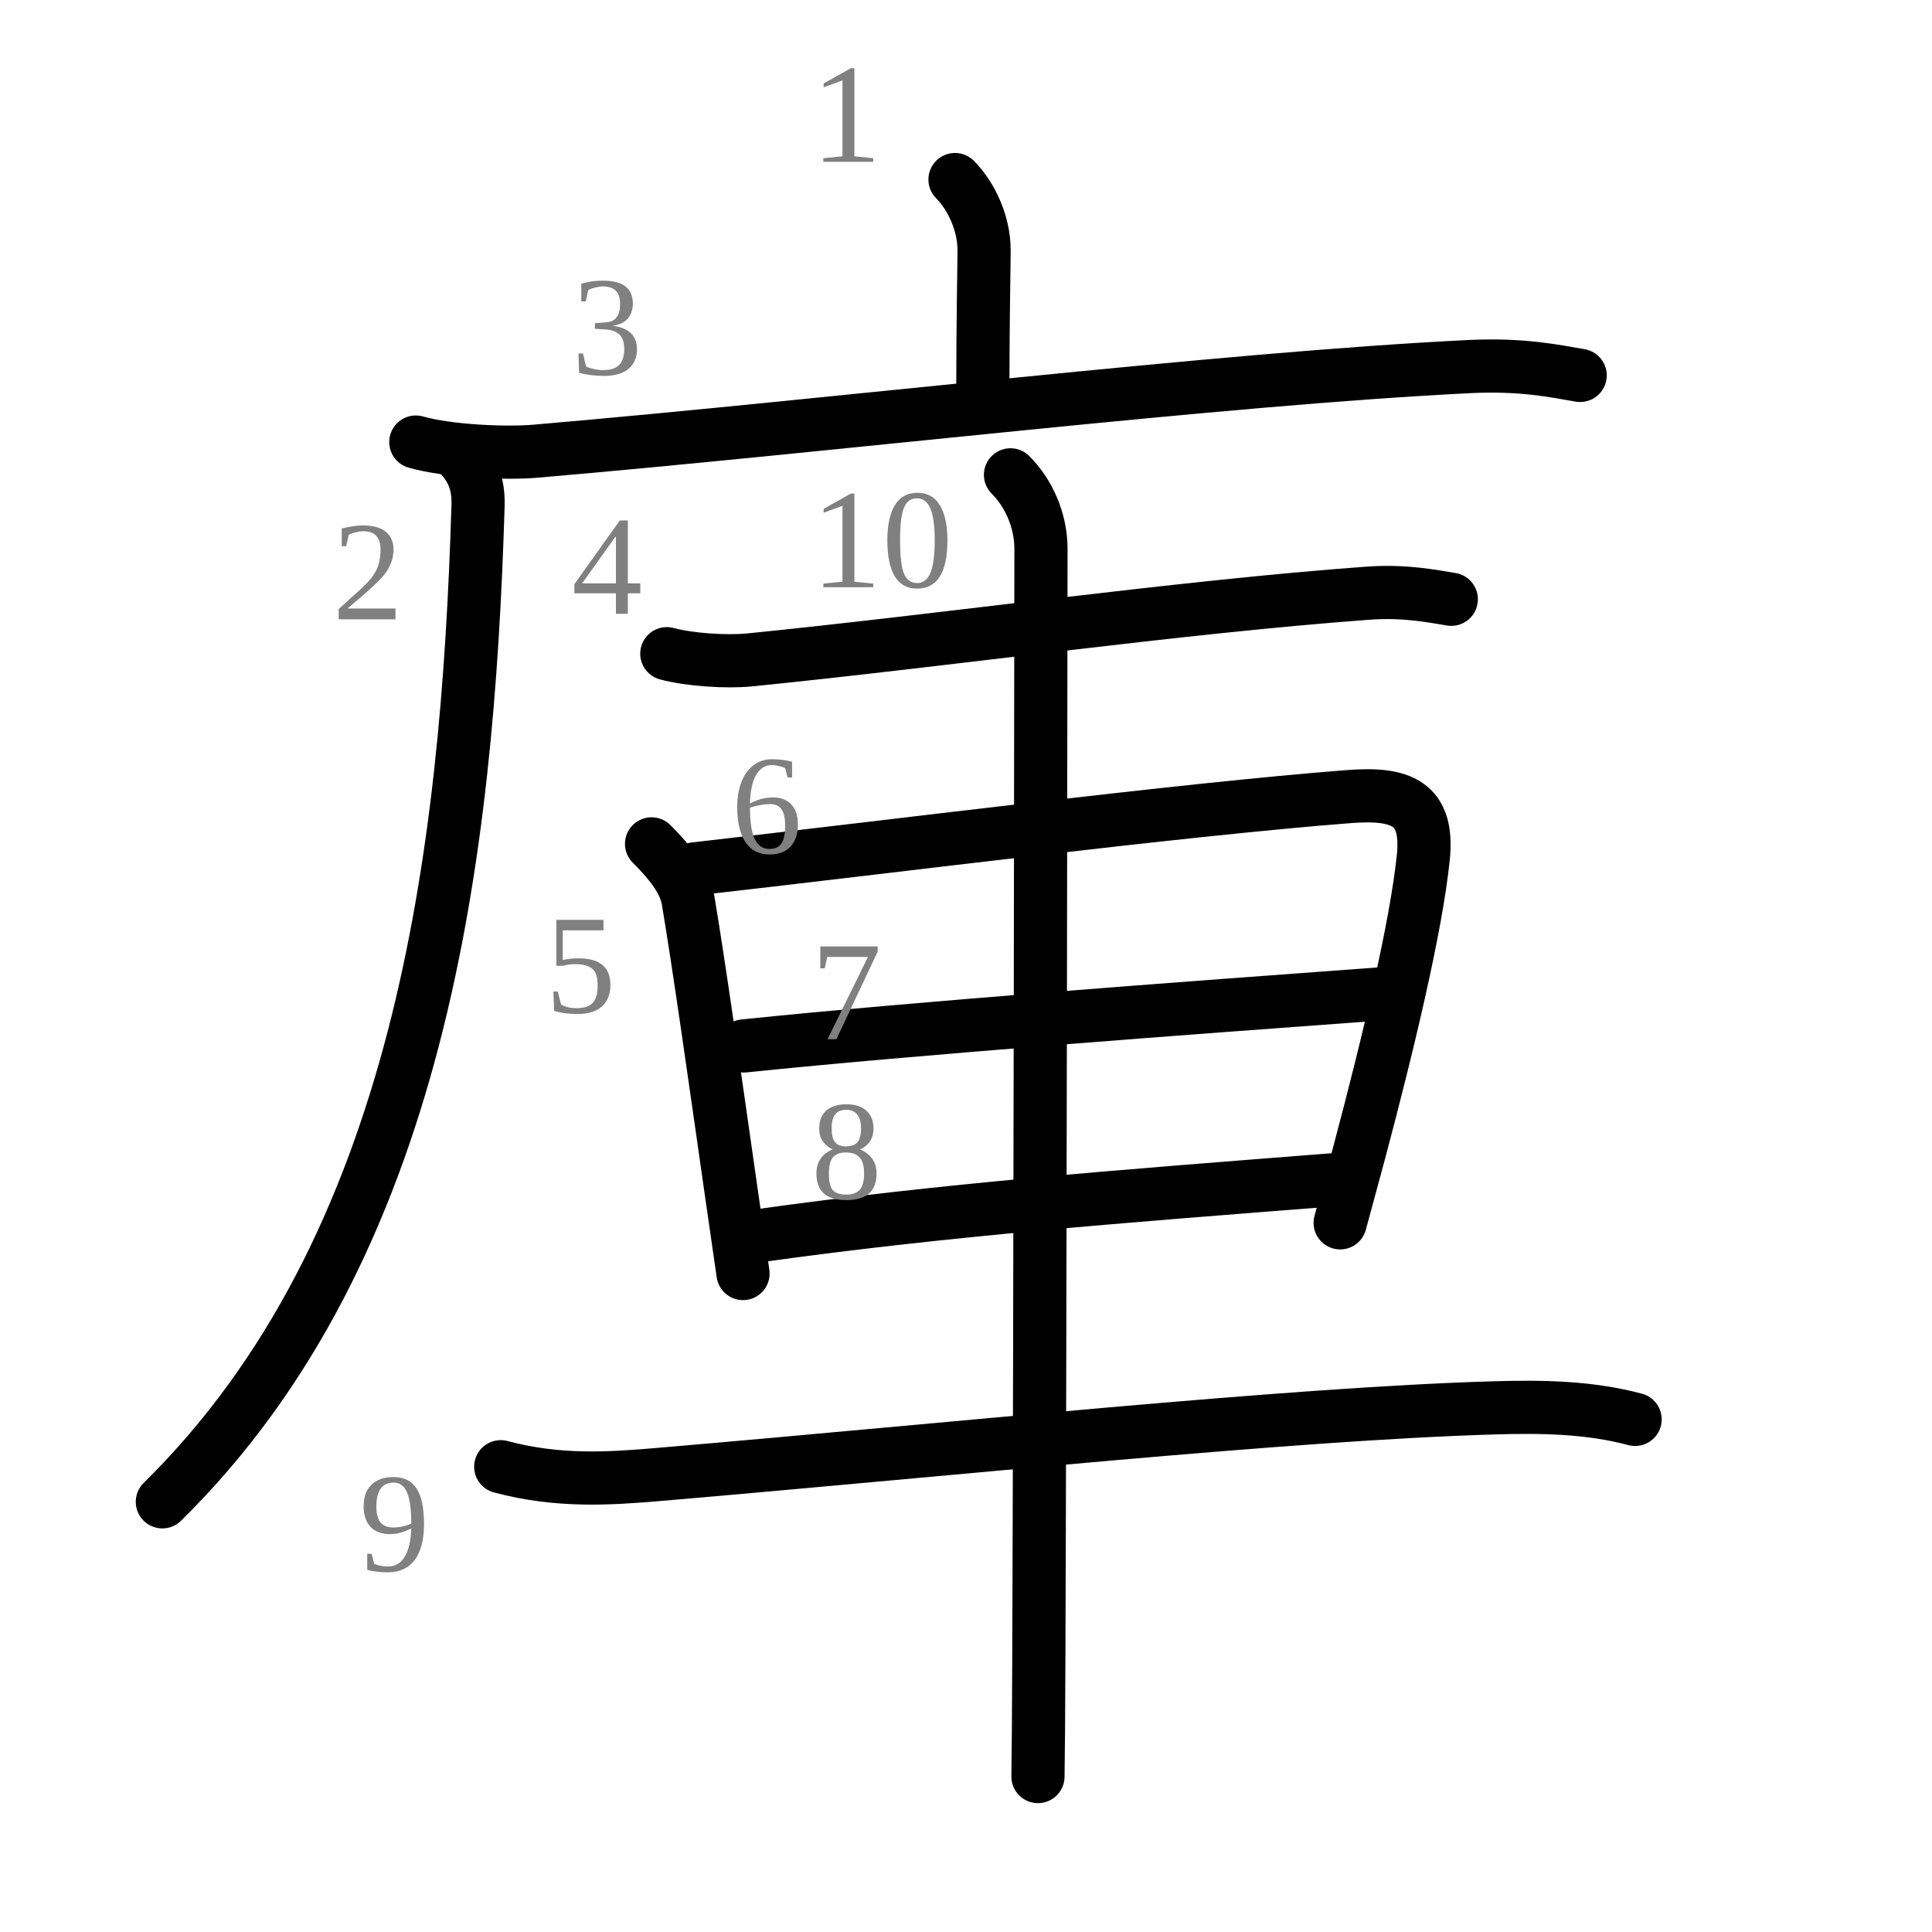
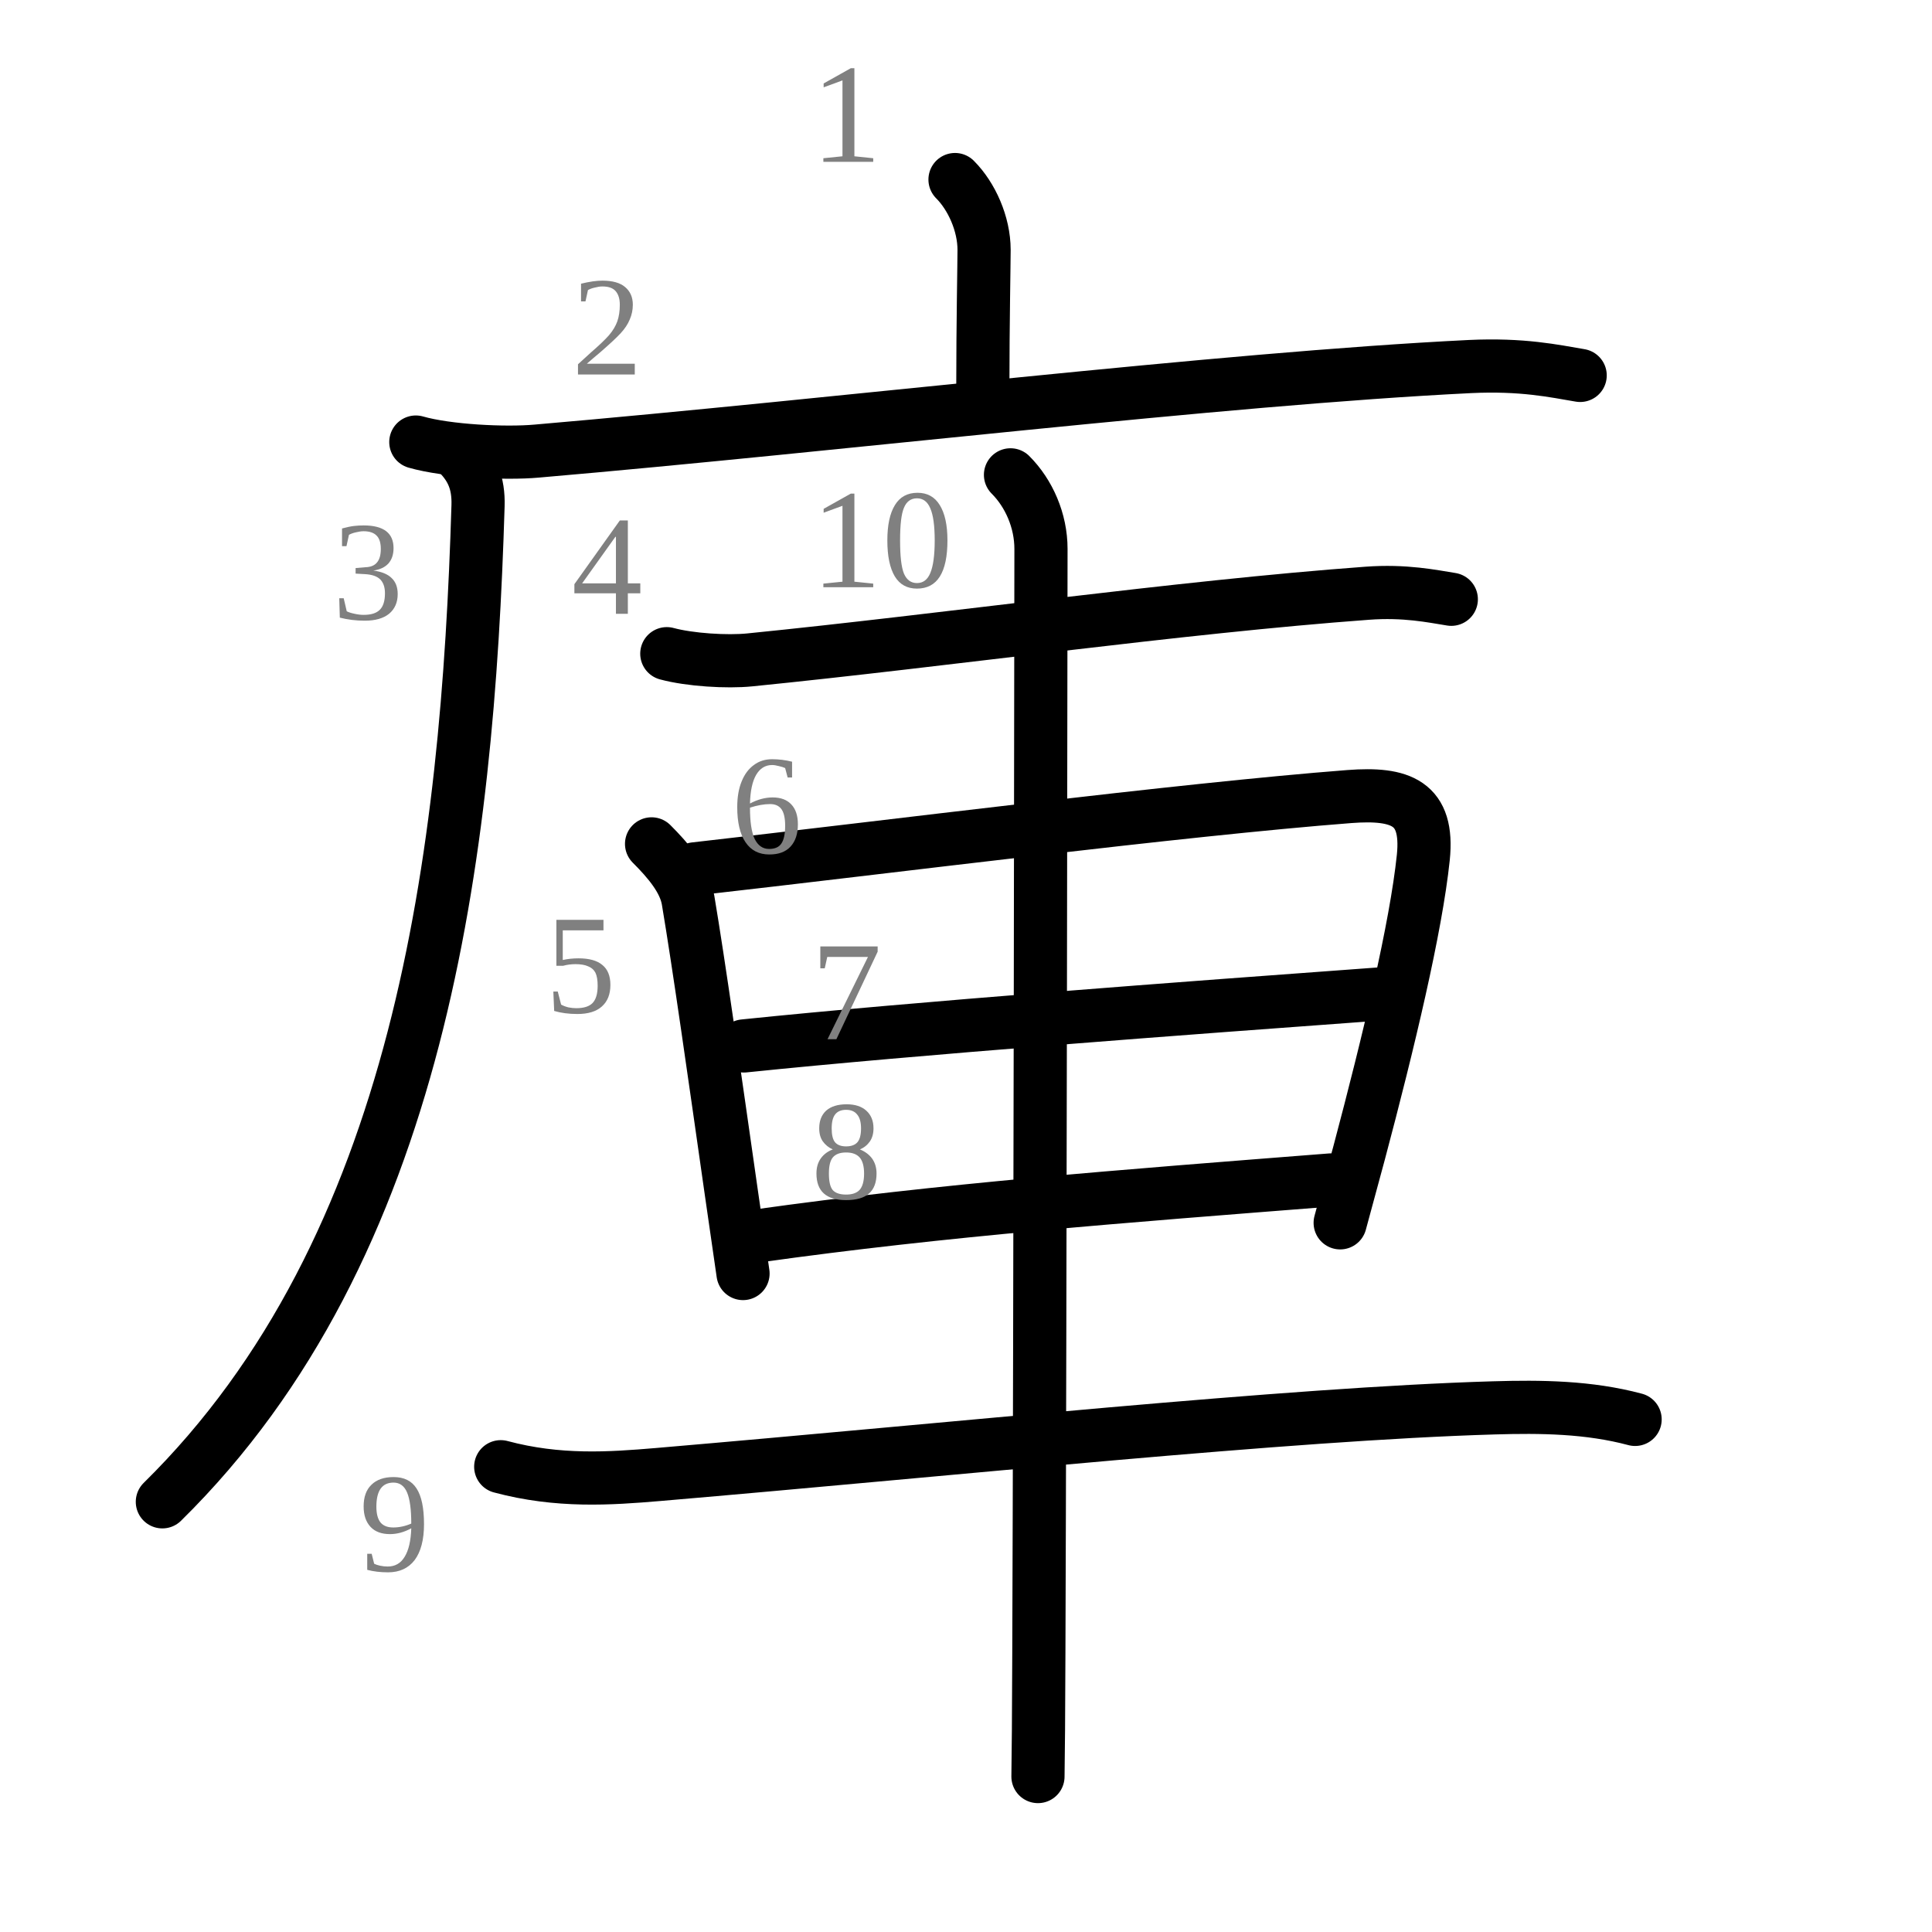
<svg xmlns="http://www.w3.org/2000/svg" xmlns:ns1="http://kanjivg.tagaini.net" width="109" height="109" viewBox="0 0 109 109">
  <g id="kvg:StrokePaths_05eab" style="fill:none;stroke:#000000;stroke-width:3;stroke-linecap:round;stroke-linejoin:round;">
    <g id="kvg:05eab" ns1:element="庫">
      <g id="kvg:05eab-g1" ns1:element="广" ns1:position="tare" ns1:radical="general">
        <path id="kvg:05eab-s1" ns1:type="㇑a" d="M53.88,10.13c0.94,0.94,1.64,2.5,1.64,3.97c0,0.75-0.07,4.15-0.07,7.75" />
        <g id="kvg:05eab-g2" ns1:element="厂">
          <path id="kvg:05eab-s2" ns1:type="㇐" d="M23.46,24.94c1.78,0.51,5.04,0.67,6.82,0.51c16.97-1.46,38.59-4.08,52.65-4.77c2.96-0.14,4.74,0.25,6.22,0.5" />
          <path id="kvg:05eab-s3" ns1:type="㇒" d="M25.83,25.58c0.8,0.8,1.18,1.67,1.14,2.95c-0.59,19.6-3.22,41.85-17.81,56.2" />
        </g>
      </g>
      <g id="kvg:05eab-g3" ns1:element="車">
        <path id="kvg:05eab-s4" ns1:type="㇐" d="M37.62,36.88c1.29,0.35,3.4,0.48,4.68,0.35c11.08-1.11,24.2-2.98,34.83-3.76c2.14-0.16,3.68,0.17,4.75,0.34" />
        <path id="kvg:05eab-s5" ns1:type="㇑" d="M36.76,47.61c0.94,0.94,1.86,2.01,2.06,3.17c0.61,3.62,1.49,9.86,2.45,16.57c0.21,1.48,0.43,2.99,0.65,4.5" />
        <path id="kvg:05eab-s6" ns1:type="㇕a" d="M39.2,49.02c10.87-1.23,27.48-3.35,36.93-4.08c2.9-0.22,4.49,0.35,4.17,3.44c-0.41,3.94-1.96,10.42-3.62,16.66c-0.36,1.34-0.72,2.66-1.07,3.95" />
        <path id="kvg:05eab-s7" ns1:type="㇐a" d="M41.97,59.01c9.78-1.01,24.9-2.13,35.84-2.93" />
        <path id="kvg:05eab-s8" ns1:type="㇐a" d="M42.72,69.73c10.53-1.48,20.53-2.23,32.38-3.16" />
        <path id="kvg:05eab-s9" ns1:type="㇐" d="M28.25,82.75c3.25,0.87,6.15,0.67,8.87,0.44C54,81.75,72.7,79.77,84.26,79.43c2.68-0.08,5.37-0.05,7.99,0.65" />
        <path id="kvg:05eab-s10" ns1:type="㇑" d="M57.01,26.79c1.04,1.04,1.72,2.58,1.72,4.18c0,0.92-0.05,44.38-0.12,62.28c-0.01,3.41-0.03,5.89-0.05,6.98" />
      </g>
    </g>
  </g>
  <g id="kvg:StrokeNumbers_05eab" style="font-size:8;fill:#808080">
    <text transform="matrix(1 0 0 1 45.75 9.13)">1</text>
-     <text transform="matrix(1 0 0 1 18.75 34.94)">2</text>
-     <text transform="matrix(1 0 0 1 32.25 21.13)">3</text>
+     <text transform="matrix(1 0 0 1 32.25 21.13)">2</text>
+     <text transform="matrix(1 0 0 1 18.75 34.94)">3</text>
    <text transform="matrix(1 0 0 1 32.25 34.63)">4</text>
    <text transform="matrix(1 0 0 1 30.75 57.13)">5</text>
    <text transform="matrix(1 0 0 1 41.25 48.13)">6</text>
    <text transform="matrix(1 0 0 1 45.75 58.63)">7</text>
    <text transform="matrix(1 0 0 1 45.75 67.63)">8</text>
    <text transform="matrix(1 0 0 1 20.25 88.63)">9</text>
    <text transform="matrix(1 0 0 1 45.75 33.13)">10</text>
  </g>
</svg>
